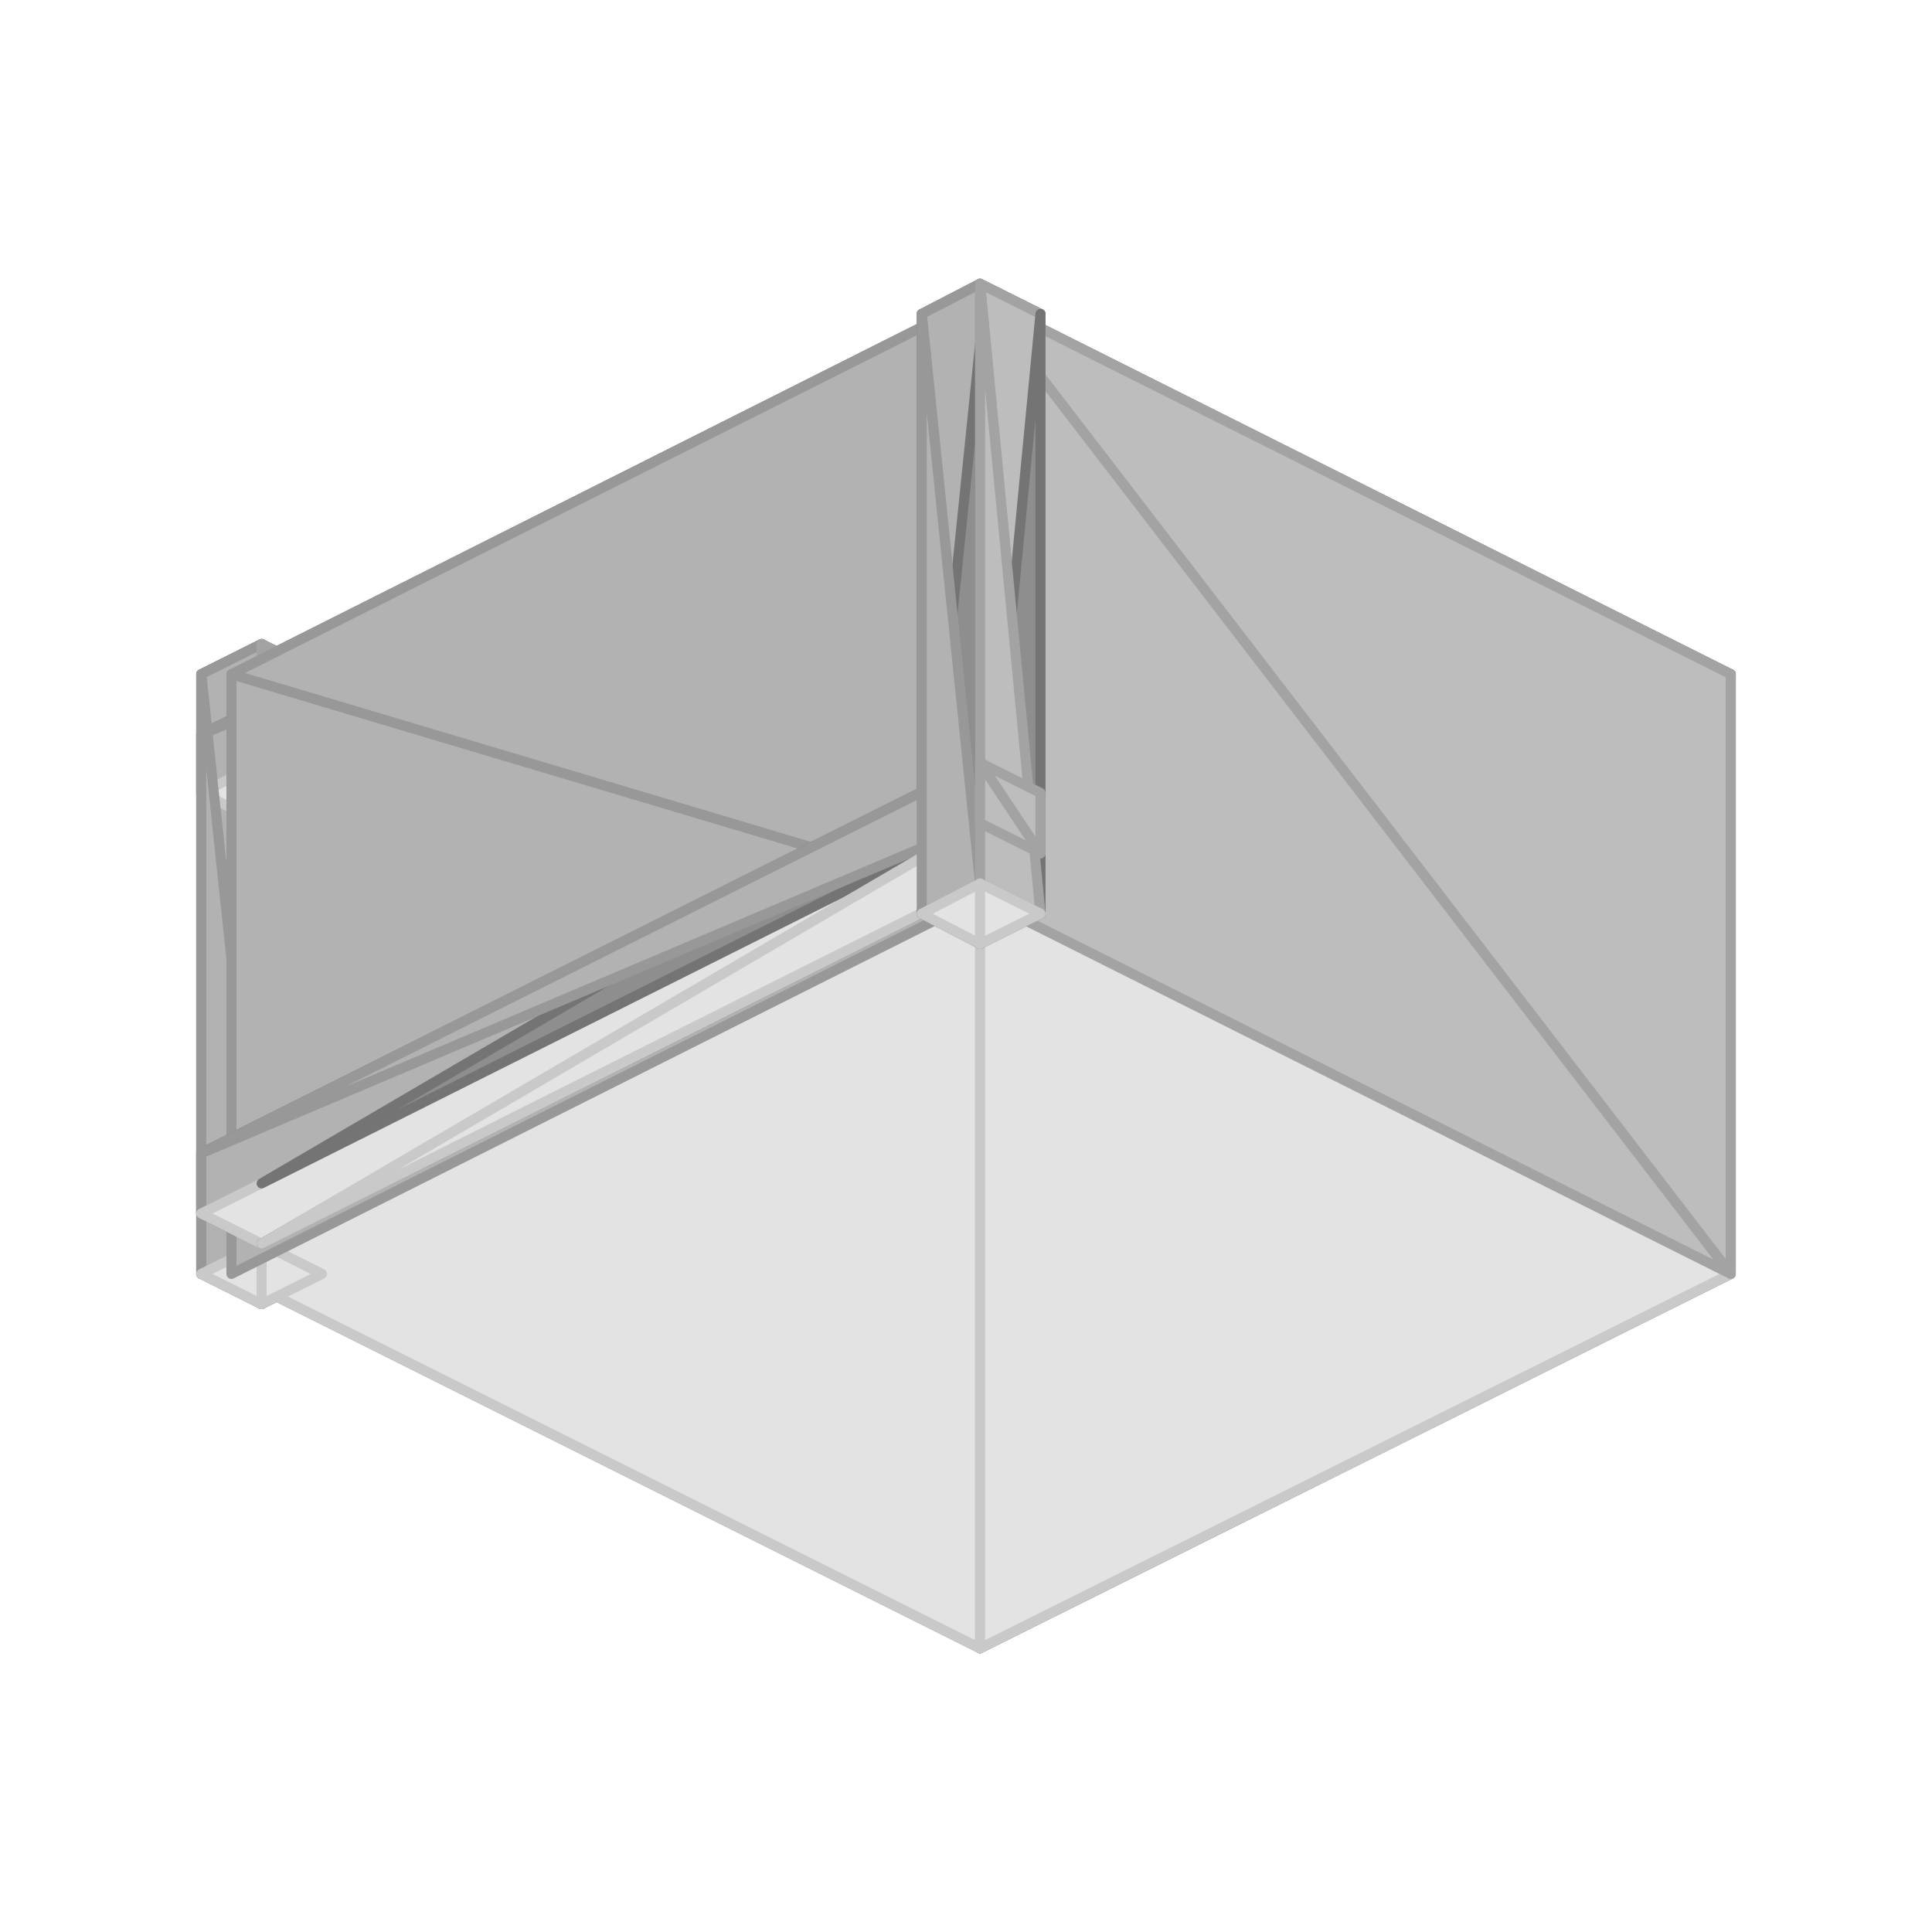
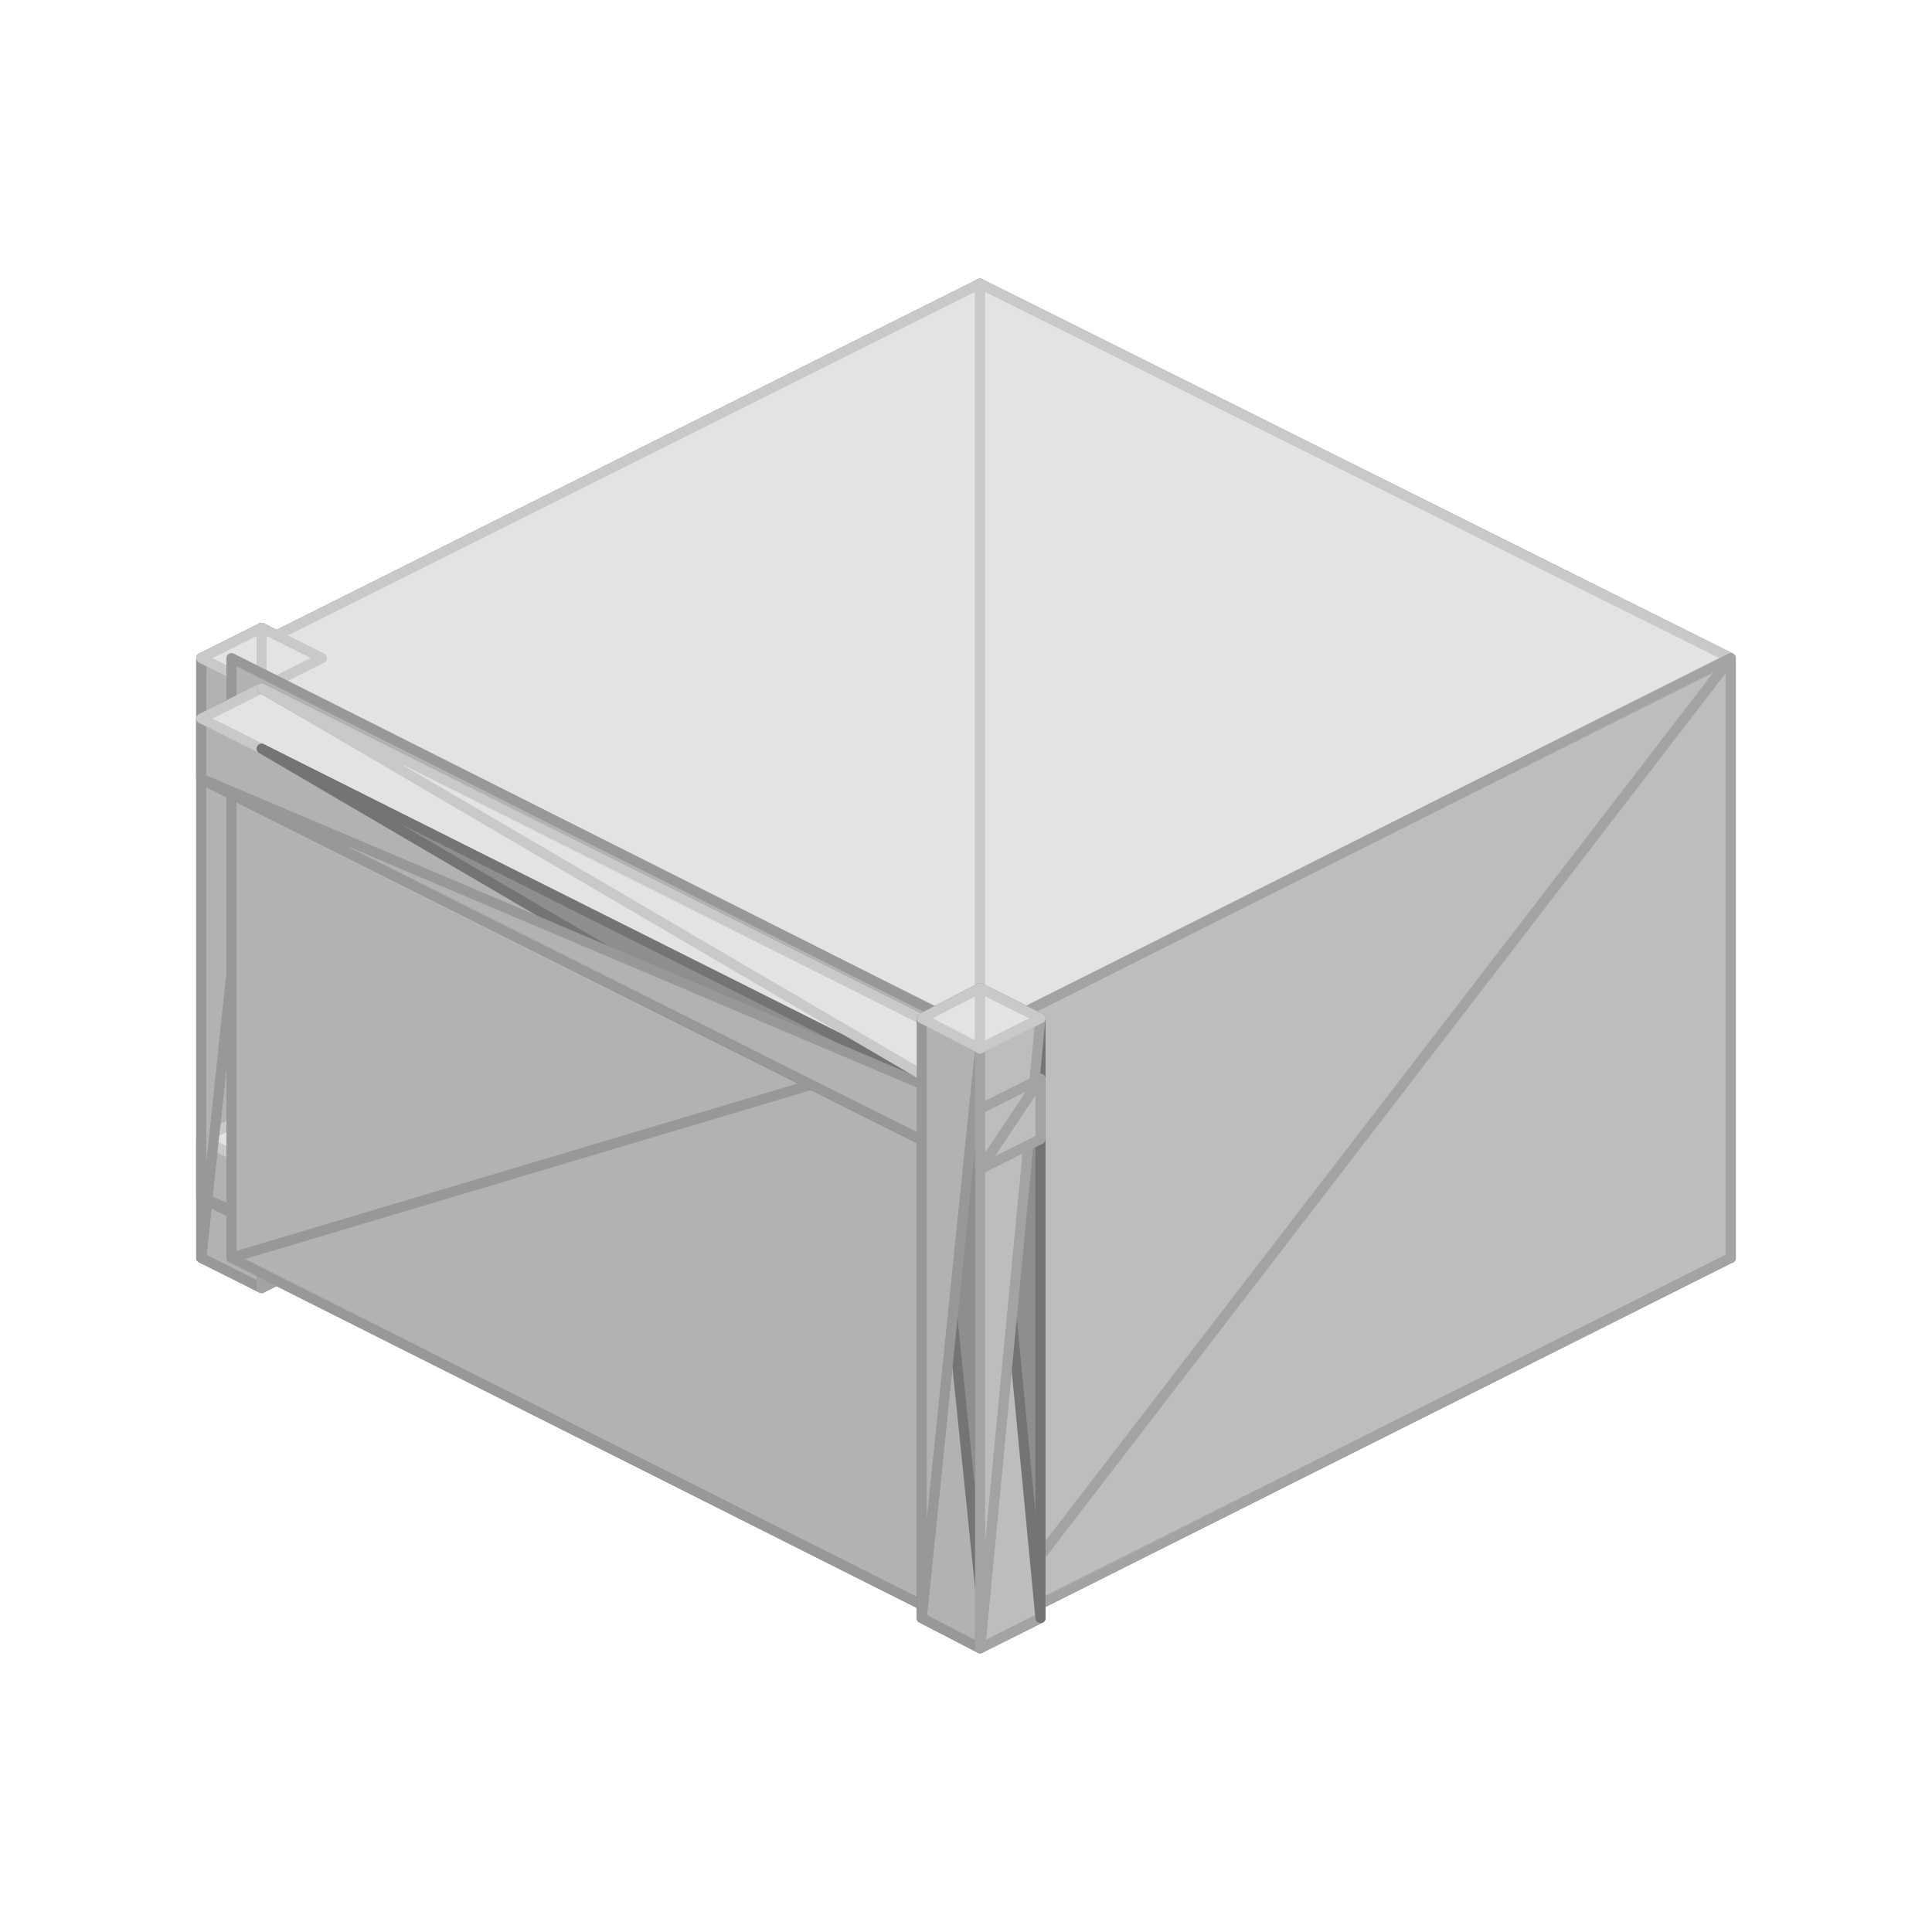
<svg xmlns="http://www.w3.org/2000/svg" viewBox="0 0 96 96">
-   <polygon points="86.0,33.5 48.7,52.1 48.7,81.9" fill="rgb(142,142,142)" stroke="rgb(116,116,116)" stroke-width="0.5" stroke-linejoin="round" />
-   <polygon points="48.7,52.1 11.5,63.3 48.7,81.9" fill="rgb(142,142,142)" stroke="rgb(116,116,116)" stroke-width="0.5" stroke-linejoin="round" />
-   <polygon points="48.7,52.1 11.5,33.5 11.5,63.3" fill="rgb(142,142,142)" stroke="rgb(116,116,116)" stroke-width="0.5" stroke-linejoin="round" />
-   <polygon points="48.7,52.1 86.0,33.5 48.7,14.8" fill="rgb(142,142,142)" stroke="rgb(116,116,116)" stroke-width="0.5" stroke-linejoin="round" />
-   <polygon points="48.7,52.1 48.7,14.8 11.5,33.5" fill="rgb(142,142,142)" stroke="rgb(116,116,116)" stroke-width="0.5" stroke-linejoin="round" />
-   <polygon points="13.0,35.0 16.0,33.5 13.0,32.0" fill="rgb(142,142,142)" stroke="rgb(116,116,116)" stroke-width="0.5" stroke-linejoin="round" />
-   <polygon points="13.0,35.0 13.0,32.0 10.0,33.5" fill="rgb(142,142,142)" stroke="rgb(116,116,116)" stroke-width="0.5" stroke-linejoin="round" />
-   <polygon points="13.0,37.9 10.0,36.5 10.0,39.4" fill="rgb(142,142,142)" stroke="rgb(116,116,116)" stroke-width="0.5" stroke-linejoin="round" />
-   <polygon points="13.0,37.9 10.0,39.4 13.0,40.9" fill="rgb(142,142,142)" stroke="rgb(116,116,116)" stroke-width="0.5" stroke-linejoin="round" />
-   <polygon points="86.0,33.5 48.7,81.9 86.0,63.3" fill="rgb(142,142,142)" stroke="rgb(116,116,116)" stroke-width="0.5" stroke-linejoin="round" />
-   <polygon points="16.0,33.5 13.0,35.0 13.0,64.8" fill="rgb(142,142,142)" stroke="rgb(116,116,116)" stroke-width="0.5" stroke-linejoin="round" />
-   <polygon points="13.0,35.0 10.0,33.5 10.0,63.3" fill="rgb(142,142,142)" stroke="rgb(116,116,116)" stroke-width="0.5" stroke-linejoin="round" />
-   <polygon points="13.0,32.0 16.0,33.5 16.0,63.3" fill="rgb(189,189,189)" stroke="rgb(163,163,163)" stroke-width="0.5" stroke-linejoin="round" />
-   <polygon points="10.0,33.5 13.0,32.0 13.0,61.8" fill="rgb(178,178,178)" stroke="rgb(152,152,152)" stroke-width="0.5" stroke-linejoin="round" />
-   <polygon points="51.7,18.6 13.0,37.9 13.0,40.9" fill="rgb(142,142,142)" stroke="rgb(116,116,116)" stroke-width="0.5" stroke-linejoin="round" />
-   <polygon points="13.0,37.9 48.7,17.1 10.0,36.5" fill="rgb(142,142,142)" stroke="rgb(116,116,116)" stroke-width="0.5" stroke-linejoin="round" />
-   <polygon points="10.0,36.5 48.7,20.1 10.0,39.4" fill="rgb(178,178,178)" stroke="rgb(152,152,152)" stroke-width="0.5" stroke-linejoin="round" />
-   <polygon points="13.0,40.9 10.0,39.4 48.7,20.1" fill="rgb(227,227,227)" stroke="rgb(201,201,201)" stroke-width="0.5" stroke-linejoin="round" />
-   <polygon points="13.0,35.0 10.0,63.3 13.0,64.8" fill="rgb(142,142,142)" stroke="rgb(116,116,116)" stroke-width="0.5" stroke-linejoin="round" />
-   <polygon points="16.0,33.5 13.0,64.8 16.0,63.3" fill="rgb(142,142,142)" stroke="rgb(116,116,116)" stroke-width="0.5" stroke-linejoin="round" />
-   <polygon points="10.0,33.5 13.0,61.8 10.0,63.3" fill="rgb(178,178,178)" stroke="rgb(152,152,152)" stroke-width="0.5" stroke-linejoin="round" />
-   <polygon points="13.0,32.0 16.0,63.3 13.0,61.8" fill="rgb(189,189,189)" stroke="rgb(163,163,163)" stroke-width="0.5" stroke-linejoin="round" />
-   <polygon points="48.7,14.8 86.0,33.5 86.0,63.3" fill="rgb(189,189,189)" stroke="rgb(163,163,163)" stroke-width="0.5" stroke-linejoin="round" />
-   <polygon points="13.0,58.8 10.0,57.3 10.0,60.3" fill="rgb(142,142,142)" stroke="rgb(116,116,116)" stroke-width="0.5" stroke-linejoin="round" />
-   <polygon points="13.0,58.8 10.0,60.3 13.0,61.8" fill="rgb(142,142,142)" stroke="rgb(116,116,116)" stroke-width="0.5" stroke-linejoin="round" />
-   <polygon points="13.0,37.9 51.7,18.6 48.7,17.1" fill="rgb(142,142,142)" stroke="rgb(116,116,116)" stroke-width="0.5" stroke-linejoin="round" />
-   <polygon points="51.7,18.6 13.0,40.9 51.7,21.5" fill="rgb(142,142,142)" stroke="rgb(116,116,116)" stroke-width="0.5" stroke-linejoin="round" />
-   <polygon points="10.0,36.5 48.7,17.1 48.7,20.1" fill="rgb(178,178,178)" stroke="rgb(152,152,152)" stroke-width="0.5" stroke-linejoin="round" />
-   <polygon points="48.7,81.9 11.5,63.3 48.7,44.6" fill="rgb(227,227,227)" stroke="rgb(201,201,201)" stroke-width="0.5" stroke-linejoin="round" />
-   <polygon points="48.7,81.9 48.7,44.6 86.0,63.3" fill="rgb(227,227,227)" stroke="rgb(201,201,201)" stroke-width="0.5" stroke-linejoin="round" />
-   <polygon points="13.0,40.9 48.7,20.1 51.7,21.5" fill="rgb(227,227,227)" stroke="rgb(201,201,201)" stroke-width="0.5" stroke-linejoin="round" />
-   <polygon points="13.0,64.8 10.0,63.3 13.0,61.8" fill="rgb(227,227,227)" stroke="rgb(201,201,201)" stroke-width="0.5" stroke-linejoin="round" />
-   <polygon points="13.0,64.8 13.0,61.8 16.0,63.3" fill="rgb(227,227,227)" stroke="rgb(201,201,201)" stroke-width="0.5" stroke-linejoin="round" />
-   <polygon points="11.5,33.5 48.7,44.6 11.5,63.3" fill="rgb(178,178,178)" stroke="rgb(152,152,152)" stroke-width="0.5" stroke-linejoin="round" />
-   <polygon points="11.5,33.5 48.7,14.8 48.7,44.6" fill="rgb(178,178,178)" stroke="rgb(152,152,152)" stroke-width="0.5" stroke-linejoin="round" />
-   <polygon points="51.7,39.4 13.0,58.8 13.0,61.8" fill="rgb(142,142,142)" stroke="rgb(116,116,116)" stroke-width="0.5" stroke-linejoin="round" />
-   <polygon points="48.7,17.1 51.7,15.6 48.7,14.1" fill="rgb(142,142,142)" stroke="rgb(116,116,116)" stroke-width="0.5" stroke-linejoin="round" />
-   <polygon points="48.7,17.1 48.7,14.1 45.8,15.6" fill="rgb(142,142,142)" stroke="rgb(116,116,116)" stroke-width="0.5" stroke-linejoin="round" />
-   <polygon points="13.0,58.8 48.7,37.9 10.0,57.3" fill="rgb(142,142,142)" stroke="rgb(116,116,116)" stroke-width="0.5" stroke-linejoin="round" />
-   <polygon points="10.0,57.3 48.7,40.9 10.0,60.3" fill="rgb(178,178,178)" stroke="rgb(152,152,152)" stroke-width="0.5" stroke-linejoin="round" />
-   <polygon points="13.0,61.8 10.0,60.3 48.7,40.9" fill="rgb(227,227,227)" stroke="rgb(201,201,201)" stroke-width="0.5" stroke-linejoin="round" />
-   <polygon points="48.7,17.1 51.7,18.6 51.7,21.5" fill="rgb(189,189,189)" stroke="rgb(163,163,163)" stroke-width="0.5" stroke-linejoin="round" />
-   <polygon points="48.7,17.1 51.7,21.5 48.7,20.1" fill="rgb(189,189,189)" stroke="rgb(163,163,163)" stroke-width="0.5" stroke-linejoin="round" />
-   <polygon points="51.7,15.6 48.7,17.1 48.7,46.9" fill="rgb(142,142,142)" stroke="rgb(116,116,116)" stroke-width="0.5" stroke-linejoin="round" />
-   <polygon points="48.7,14.8 86.0,63.3 48.7,44.6" fill="rgb(189,189,189)" stroke="rgb(163,163,163)" stroke-width="0.5" stroke-linejoin="round" />
-   <polygon points="48.7,17.1 45.8,15.6 45.8,45.4" fill="rgb(142,142,142)" stroke="rgb(116,116,116)" stroke-width="0.5" stroke-linejoin="round" />
-   <polygon points="48.7,14.1 51.7,15.6 51.7,45.4" fill="rgb(189,189,189)" stroke="rgb(163,163,163)" stroke-width="0.5" stroke-linejoin="round" />
-   <polygon points="13.0,58.8 51.7,39.4 48.7,37.9" fill="rgb(142,142,142)" stroke="rgb(116,116,116)" stroke-width="0.5" stroke-linejoin="round" />
-   <polygon points="45.8,15.6 48.7,14.1 48.7,43.9" fill="rgb(178,178,178)" stroke="rgb(152,152,152)" stroke-width="0.5" stroke-linejoin="round" />
-   <polygon points="51.7,39.4 13.0,61.8 51.7,42.4" fill="rgb(142,142,142)" stroke="rgb(116,116,116)" stroke-width="0.5" stroke-linejoin="round" />
-   <polygon points="10.0,57.3 48.7,37.9 48.7,40.9" fill="rgb(178,178,178)" stroke="rgb(152,152,152)" stroke-width="0.5" stroke-linejoin="round" />
-   <polygon points="13.0,61.8 48.7,40.9 51.7,42.4" fill="rgb(227,227,227)" stroke="rgb(201,201,201)" stroke-width="0.5" stroke-linejoin="round" />
-   <polygon points="48.7,17.1 45.8,45.4 48.7,46.9" fill="rgb(142,142,142)" stroke="rgb(116,116,116)" stroke-width="0.5" stroke-linejoin="round" />
-   <polygon points="51.7,15.6 48.7,46.9 51.7,45.4" fill="rgb(142,142,142)" stroke="rgb(116,116,116)" stroke-width="0.5" stroke-linejoin="round" />
-   <polygon points="45.8,15.6 48.7,43.9 45.8,45.4" fill="rgb(178,178,178)" stroke="rgb(152,152,152)" stroke-width="0.5" stroke-linejoin="round" />
-   <polygon points="48.7,14.1 51.7,45.4 48.7,43.9" fill="rgb(189,189,189)" stroke="rgb(163,163,163)" stroke-width="0.5" stroke-linejoin="round" />
-   <polygon points="48.7,37.9 51.7,39.4 51.7,42.4" fill="rgb(189,189,189)" stroke="rgb(163,163,163)" stroke-width="0.5" stroke-linejoin="round" />
-   <polygon points="48.7,37.9 51.7,42.4 48.7,40.9" fill="rgb(189,189,189)" stroke="rgb(163,163,163)" stroke-width="0.5" stroke-linejoin="round" />
-   <polygon points="48.7,46.9 45.8,45.4 48.7,43.9" fill="rgb(227,227,227)" stroke="rgb(201,201,201)" stroke-width="0.5" stroke-linejoin="round" />
-   <polygon points="48.7,46.9 48.7,43.9 51.7,45.4" fill="rgb(227,227,227)" stroke="rgb(201,201,201)" stroke-width="0.5" stroke-linejoin="round" />
+   <polygon points="86.0,62.5 48.7,43.9 48.7,14.1" fill="rgb(142,142,142)" stroke="rgb(116,116,116)" stroke-width="0.5" stroke-linejoin="round" />
+   <polygon points="48.7,43.9 11.5,32.7 48.7,14.1" fill="rgb(142,142,142)" stroke="rgb(116,116,116)" stroke-width="0.5" stroke-linejoin="round" />
+   <polygon points="48.7,43.9 11.5,62.5 11.5,32.7" fill="rgb(142,142,142)" stroke="rgb(116,116,116)" stroke-width="0.5" stroke-linejoin="round" />
+   <polygon points="48.7,43.9 86.0,62.5 48.7,81.2" fill="rgb(142,142,142)" stroke="rgb(116,116,116)" stroke-width="0.5" stroke-linejoin="round" />
+   <polygon points="48.7,43.9 48.7,81.2 11.5,62.5" fill="rgb(142,142,142)" stroke="rgb(116,116,116)" stroke-width="0.5" stroke-linejoin="round" />
+   <polygon points="13.0,61.0 16.0,62.5 13.0,64.0" fill="rgb(142,142,142)" stroke="rgb(116,116,116)" stroke-width="0.5" stroke-linejoin="round" />
+   <polygon points="13.0,61.0 13.0,64.0 10.0,62.5" fill="rgb(142,142,142)" stroke="rgb(116,116,116)" stroke-width="0.5" stroke-linejoin="round" />
+   <polygon points="13.0,58.1 10.0,59.5 10.0,56.6" fill="rgb(142,142,142)" stroke="rgb(116,116,116)" stroke-width="0.5" stroke-linejoin="round" />
+   <polygon points="13.0,58.1 10.0,56.6 13.0,55.1" fill="rgb(142,142,142)" stroke="rgb(116,116,116)" stroke-width="0.5" stroke-linejoin="round" />
+   <polygon points="86.0,62.5 48.7,14.1 86.0,32.7" fill="rgb(142,142,142)" stroke="rgb(116,116,116)" stroke-width="0.5" stroke-linejoin="round" />
+   <polygon points="16.0,62.5 13.0,61.0 13.0,31.2" fill="rgb(142,142,142)" stroke="rgb(116,116,116)" stroke-width="0.5" stroke-linejoin="round" />
+   <polygon points="13.0,61.0 10.0,62.5 10.0,32.7" fill="rgb(142,142,142)" stroke="rgb(116,116,116)" stroke-width="0.5" stroke-linejoin="round" />
+   <polygon points="13.0,64.0 16.0,62.5 16.0,32.7" fill="rgb(189,189,189)" stroke="rgb(163,163,163)" stroke-width="0.5" stroke-linejoin="round" />
+   <polygon points="10.0,62.5 13.0,64.0 13.0,34.2" fill="rgb(178,178,178)" stroke="rgb(152,152,152)" stroke-width="0.5" stroke-linejoin="round" />
+   <polygon points="51.7,77.4 13.0,58.1 13.0,55.1" fill="rgb(142,142,142)" stroke="rgb(116,116,116)" stroke-width="0.5" stroke-linejoin="round" />
+   <polygon points="13.0,58.1 48.7,78.9 10.0,59.5" fill="rgb(142,142,142)" stroke="rgb(116,116,116)" stroke-width="0.5" stroke-linejoin="round" />
+   <polygon points="10.0,59.5 48.7,75.9 10.0,56.6" fill="rgb(178,178,178)" stroke="rgb(152,152,152)" stroke-width="0.5" stroke-linejoin="round" />
+   <polygon points="13.0,55.1 10.0,56.6 48.7,75.9" fill="rgb(227,227,227)" stroke="rgb(201,201,201)" stroke-width="0.5" stroke-linejoin="round" />
+   <polygon points="13.0,61.0 10.0,32.7 13.0,31.2" fill="rgb(142,142,142)" stroke="rgb(116,116,116)" stroke-width="0.5" stroke-linejoin="round" />
+   <polygon points="16.0,62.5 13.0,31.2 16.0,32.7" fill="rgb(142,142,142)" stroke="rgb(116,116,116)" stroke-width="0.5" stroke-linejoin="round" />
+   <polygon points="10.0,62.5 13.0,34.2 10.0,32.7" fill="rgb(178,178,178)" stroke="rgb(152,152,152)" stroke-width="0.5" stroke-linejoin="round" />
+   <polygon points="13.0,64.0 16.0,32.7 13.0,34.2" fill="rgb(189,189,189)" stroke="rgb(163,163,163)" stroke-width="0.5" stroke-linejoin="round" />
+   <polygon points="48.7,81.2 86.0,62.5 86.0,32.7" fill="rgb(189,189,189)" stroke="rgb(163,163,163)" stroke-width="0.5" stroke-linejoin="round" />
+   <polygon points="13.0,37.2 10.0,38.7 10.0,35.7" fill="rgb(142,142,142)" stroke="rgb(116,116,116)" stroke-width="0.5" stroke-linejoin="round" />
+   <polygon points="13.0,37.2 10.0,35.7 13.0,34.2" fill="rgb(142,142,142)" stroke="rgb(116,116,116)" stroke-width="0.5" stroke-linejoin="round" />
+   <polygon points="13.0,58.1 51.7,77.4 48.7,78.9" fill="rgb(142,142,142)" stroke="rgb(116,116,116)" stroke-width="0.5" stroke-linejoin="round" />
+   <polygon points="51.7,77.4 13.0,55.1 51.7,74.5" fill="rgb(142,142,142)" stroke="rgb(116,116,116)" stroke-width="0.5" stroke-linejoin="round" />
+   <polygon points="10.0,59.5 48.7,78.9 48.7,75.9" fill="rgb(178,178,178)" stroke="rgb(152,152,152)" stroke-width="0.5" stroke-linejoin="round" />
+   <polygon points="48.7,14.1 11.5,32.7 48.7,51.4" fill="rgb(227,227,227)" stroke="rgb(201,201,201)" stroke-width="0.5" stroke-linejoin="round" />
+   <polygon points="48.7,14.1 48.7,51.4 86.0,32.7" fill="rgb(227,227,227)" stroke="rgb(201,201,201)" stroke-width="0.5" stroke-linejoin="round" />
+   <polygon points="13.0,55.1 48.7,75.9 51.7,74.5" fill="rgb(227,227,227)" stroke="rgb(201,201,201)" stroke-width="0.5" stroke-linejoin="round" />
+   <polygon points="13.0,31.2 10.0,32.7 13.0,34.2" fill="rgb(227,227,227)" stroke="rgb(201,201,201)" stroke-width="0.5" stroke-linejoin="round" />
+   <polygon points="13.0,31.2 13.0,34.2 16.0,32.7" fill="rgb(227,227,227)" stroke="rgb(201,201,201)" stroke-width="0.5" stroke-linejoin="round" />
+   <polygon points="11.5,62.5 48.7,51.4 11.5,32.7" fill="rgb(178,178,178)" stroke="rgb(152,152,152)" stroke-width="0.5" stroke-linejoin="round" />
+   <polygon points="11.5,62.5 48.7,81.2 48.7,51.4" fill="rgb(178,178,178)" stroke="rgb(152,152,152)" stroke-width="0.5" stroke-linejoin="round" />
+   <polygon points="51.7,56.6 13.0,37.2 13.0,34.2" fill="rgb(142,142,142)" stroke="rgb(116,116,116)" stroke-width="0.5" stroke-linejoin="round" />
+   <polygon points="48.7,78.9 51.7,80.4 48.7,81.9" fill="rgb(142,142,142)" stroke="rgb(116,116,116)" stroke-width="0.5" stroke-linejoin="round" />
+   <polygon points="48.7,78.9 48.7,81.9 45.8,80.4" fill="rgb(142,142,142)" stroke="rgb(116,116,116)" stroke-width="0.5" stroke-linejoin="round" />
+   <polygon points="13.0,37.2 48.7,58.1 10.0,38.7" fill="rgb(142,142,142)" stroke="rgb(116,116,116)" stroke-width="0.5" stroke-linejoin="round" />
+   <polygon points="10.0,38.7 48.7,55.1 10.0,35.7" fill="rgb(178,178,178)" stroke="rgb(152,152,152)" stroke-width="0.5" stroke-linejoin="round" />
+   <polygon points="13.0,34.2 10.0,35.7 48.7,55.1" fill="rgb(227,227,227)" stroke="rgb(201,201,201)" stroke-width="0.5" stroke-linejoin="round" />
+   <polygon points="48.7,78.9 51.7,77.4 51.7,74.5" fill="rgb(189,189,189)" stroke="rgb(163,163,163)" stroke-width="0.5" stroke-linejoin="round" />
+   <polygon points="48.7,78.9 51.7,74.5 48.7,75.9" fill="rgb(189,189,189)" stroke="rgb(163,163,163)" stroke-width="0.5" stroke-linejoin="round" />
+   <polygon points="51.7,80.4 48.7,78.9 48.7,49.1" fill="rgb(142,142,142)" stroke="rgb(116,116,116)" stroke-width="0.5" stroke-linejoin="round" />
+   <polygon points="48.7,81.2 86.0,32.7 48.7,51.4" fill="rgb(189,189,189)" stroke="rgb(163,163,163)" stroke-width="0.5" stroke-linejoin="round" />
+   <polygon points="48.7,78.9 45.8,80.4 45.8,50.6" fill="rgb(142,142,142)" stroke="rgb(116,116,116)" stroke-width="0.5" stroke-linejoin="round" />
+   <polygon points="48.7,81.9 51.7,80.4 51.7,50.6" fill="rgb(189,189,189)" stroke="rgb(163,163,163)" stroke-width="0.5" stroke-linejoin="round" />
+   <polygon points="13.0,37.2 51.7,56.6 48.7,58.1" fill="rgb(142,142,142)" stroke="rgb(116,116,116)" stroke-width="0.5" stroke-linejoin="round" />
+   <polygon points="45.8,80.4 48.7,81.9 48.7,52.1" fill="rgb(178,178,178)" stroke="rgb(152,152,152)" stroke-width="0.5" stroke-linejoin="round" />
+   <polygon points="51.7,56.6 13.0,34.2 51.7,53.6" fill="rgb(142,142,142)" stroke="rgb(116,116,116)" stroke-width="0.5" stroke-linejoin="round" />
+   <polygon points="10.0,38.7 48.7,58.1 48.7,55.1" fill="rgb(178,178,178)" stroke="rgb(152,152,152)" stroke-width="0.5" stroke-linejoin="round" />
+   <polygon points="13.0,34.2 48.7,55.1 51.7,53.6" fill="rgb(227,227,227)" stroke="rgb(201,201,201)" stroke-width="0.5" stroke-linejoin="round" />
+   <polygon points="48.7,78.9 45.8,50.6 48.7,49.1" fill="rgb(142,142,142)" stroke="rgb(116,116,116)" stroke-width="0.5" stroke-linejoin="round" />
+   <polygon points="51.7,80.4 48.7,49.1 51.7,50.6" fill="rgb(142,142,142)" stroke="rgb(116,116,116)" stroke-width="0.5" stroke-linejoin="round" />
+   <polygon points="45.8,80.4 48.7,52.1 45.8,50.6" fill="rgb(178,178,178)" stroke="rgb(152,152,152)" stroke-width="0.5" stroke-linejoin="round" />
+   <polygon points="48.7,81.9 51.7,50.6 48.7,52.1" fill="rgb(189,189,189)" stroke="rgb(163,163,163)" stroke-width="0.5" stroke-linejoin="round" />
+   <polygon points="48.7,58.1 51.7,56.6 51.7,53.6" fill="rgb(189,189,189)" stroke="rgb(163,163,163)" stroke-width="0.5" stroke-linejoin="round" />
+   <polygon points="48.7,58.1 51.7,53.6 48.7,55.1" fill="rgb(189,189,189)" stroke="rgb(163,163,163)" stroke-width="0.5" stroke-linejoin="round" />
+   <polygon points="48.7,49.1 45.8,50.6 48.7,52.1" fill="rgb(227,227,227)" stroke="rgb(201,201,201)" stroke-width="0.5" stroke-linejoin="round" />
+   <polygon points="48.7,49.1 48.7,52.1 51.7,50.6" fill="rgb(227,227,227)" stroke="rgb(201,201,201)" stroke-width="0.5" stroke-linejoin="round" />
</svg>
